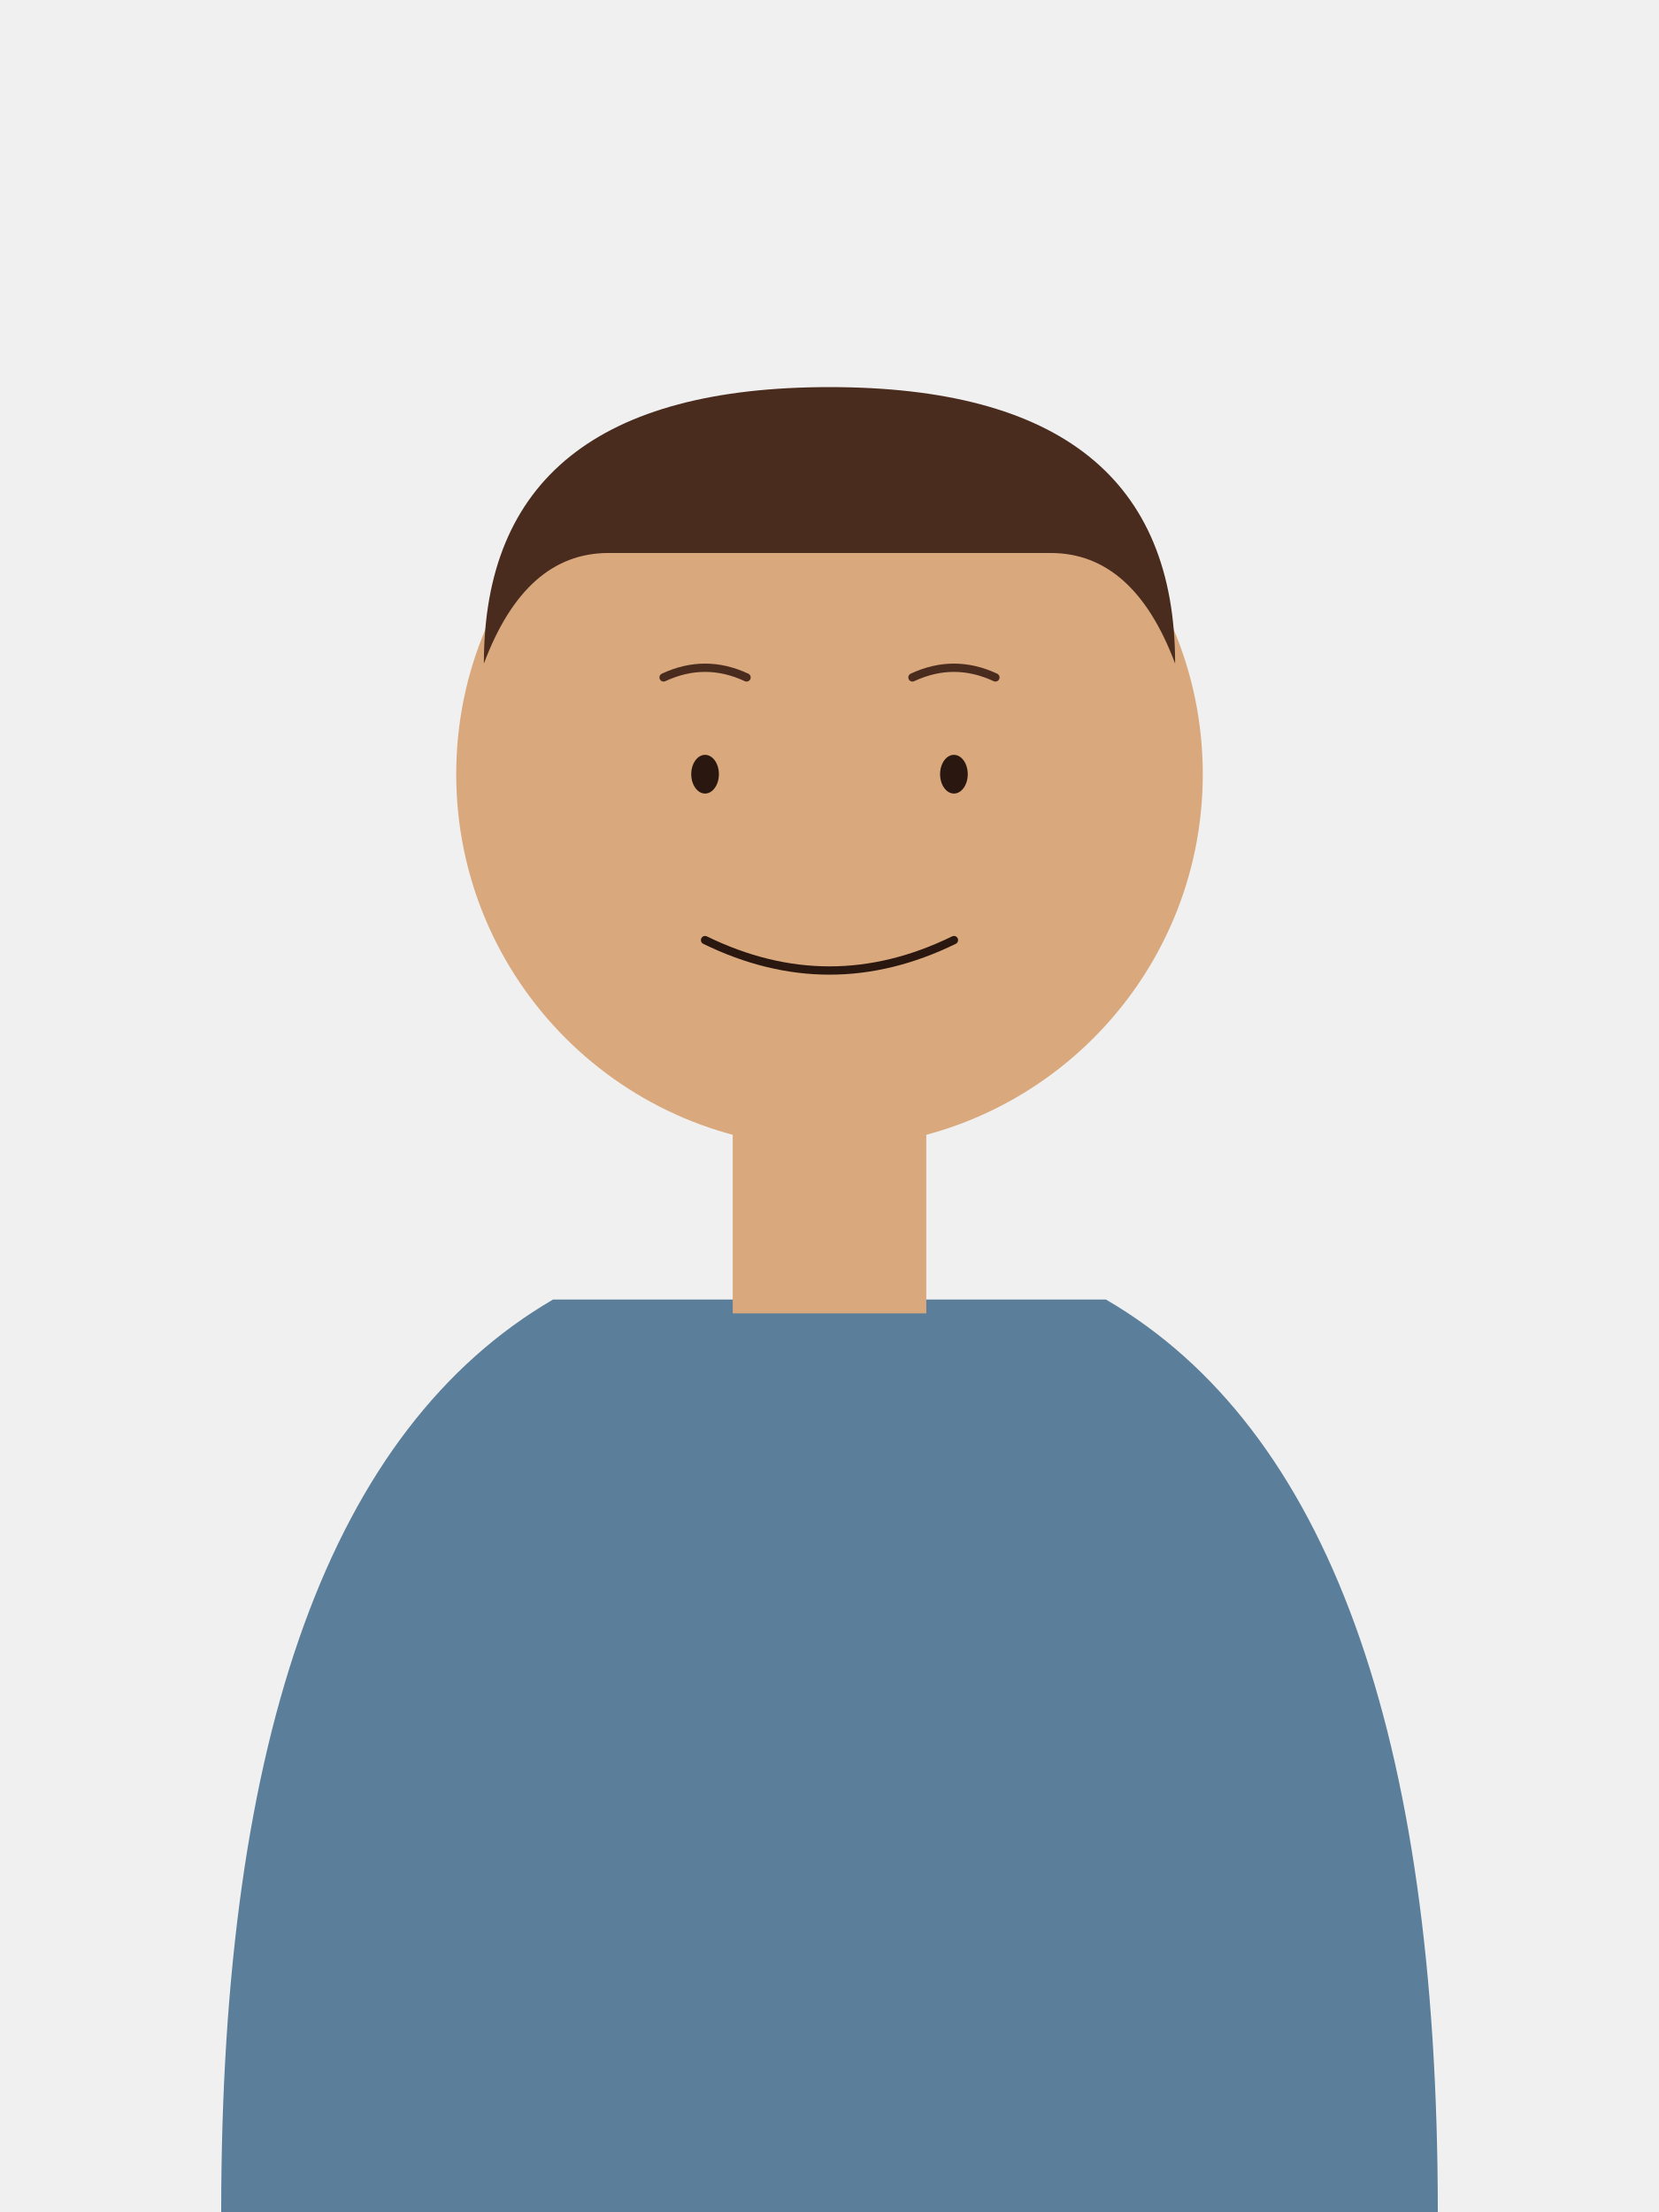
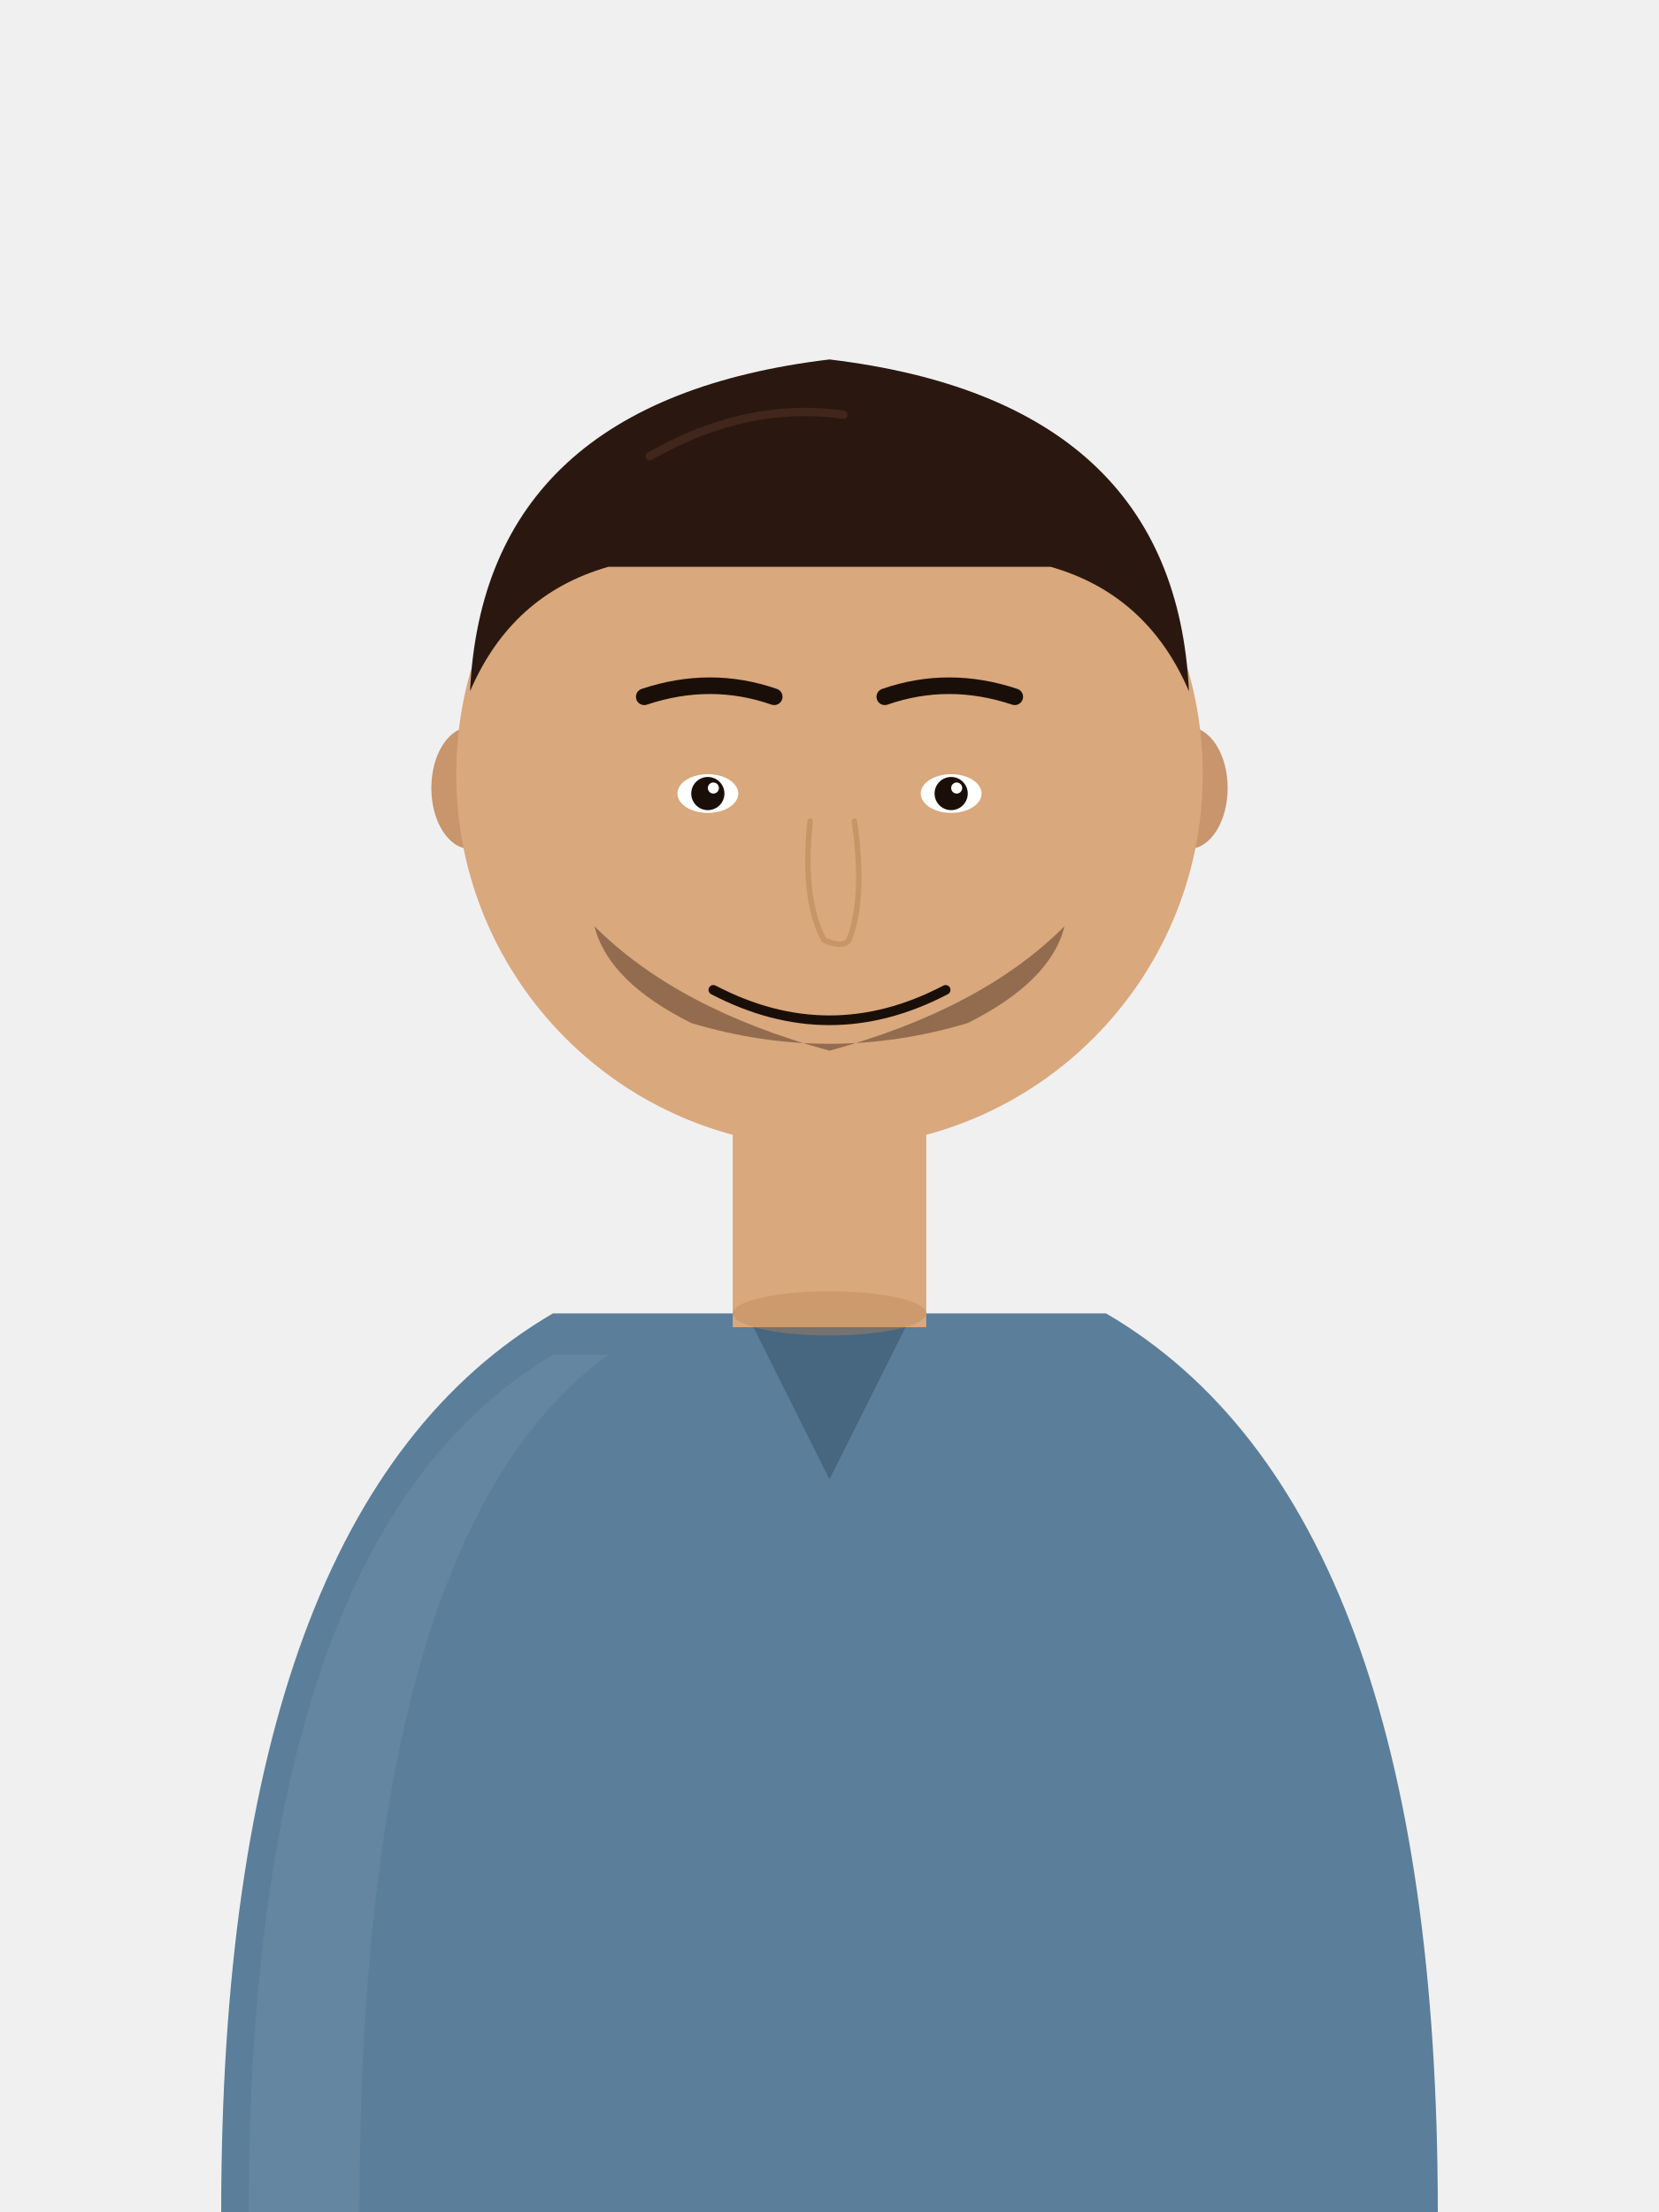
- <svg xmlns="http://www.w3.org/2000/svg" viewBox="0 0 600 800" role="img" aria-label="Father silhouette placeholder">
-   <path d="M 80 800 Q 80 540 200 470 L 400 470 Q 520 540 520 800 Z" fill="#5B7E9A" />
-   <rect x="265" y="395" width="70" height="80" fill="#D9A87C" />
+ <svg xmlns="http://www.w3.org/2000/svg" viewBox="0 0 600 800" role="img" aria-label="Father illustration">
+   <path d="M 80 800 Q 80 545 200 475 L 400 475 Q 520 545 520 800 Z" fill="#5B7E9A" />
+   <path d="M 270 475 L 300 535 L 330 475 Z" fill="#476680" />
+   <path d="M 90 800 Q 90 555 200 490 L 220 490 Q 130 555 130 800 Z" fill="#6B8DA8" opacity="0.55" />
+   <ellipse cx="170" cy="285" rx="14" ry="22" fill="#C8956D" />
+   <ellipse cx="430" cy="285" rx="14" ry="22" fill="#C8956D" />
+   <rect x="265" y="395" width="70" height="85" fill="#D9A87C" />
+   <ellipse cx="300" cy="475" rx="35" ry="8" fill="#B98556" opacity="0.4" />
  <circle cx="300" cy="280" r="135" fill="#D9A87C" />
-   <path d="M 175 240 Q 175 140, 300 140 Q 425 140, 425 240 Q 410 200, 380 200 L 220 200 Q 190 200, 175 240 Z" fill="#4A2C1F" />
-   <ellipse cx="255" cy="280" rx="5" ry="7" fill="#2A1810" />
-   <ellipse cx="345" cy="280" rx="5" ry="7" fill="#2A1810" />
-   <path d="M 255 340 Q 300 362 345 340" stroke="#2A1810" stroke-width="3" fill="none" stroke-linecap="round" />
-   <path d="M 240 245 Q 255 238 270 245" stroke="#4A2C1F" stroke-width="3" fill="none" stroke-linecap="round" />
-   <path d="M 330 245 Q 345 238 360 245" stroke="#4A2C1F" stroke-width="3" fill="none" stroke-linecap="round" />
+   <path d="M 170 250 Q 175 145, 300 130 Q 425 145, 430 250 Q 415 215, 380 205 L 220 205 Q 185 215, 170 250 Z" fill="#2A1810" />
+   <path d="M 235 165 Q 270 145, 305 150" stroke="#4A2C1F" stroke-width="3" fill="none" opacity="0.7" stroke-linecap="round" />
+   <path d="M 215 335 Q 245 365, 300 380 Q 355 365, 385 335 Q 380 355, 350 370 Q 300 385, 250 370 Q 220 355, 215 335 Z" fill="#3D2418" opacity="0.45" />
+   <path d="M 233 252 Q 257 244, 280 252" stroke="#1A0F08" stroke-width="6" fill="none" stroke-linecap="round" />
+   <path d="M 320 252 Q 343 244, 367 252" stroke="#1A0F08" stroke-width="6" fill="none" stroke-linecap="round" />
+   <ellipse cx="256" cy="287" rx="11" ry="7" fill="white" />
+   <ellipse cx="344" cy="287" rx="11" ry="7" fill="white" />
+   <circle cx="256" cy="287" r="6" fill="#1A0F08" />
+   <circle cx="344" cy="287" r="6" fill="#1A0F08" />
+   <circle cx="258" cy="285" r="2" fill="white" />
+   <circle cx="346" cy="285" r="2" fill="white" />
+   <path d="M 293 297 Q 290 325, 298 340 Q 305 343, 307 340 Q 313 325, 309 297" stroke="#B98556" stroke-width="2" fill="none" stroke-linecap="round" opacity="0.55" />
+   <path d="M 258 358 Q 300 380, 342 358" stroke="#1A0F08" stroke-width="3.5" fill="none" stroke-linecap="round" />
</svg>
